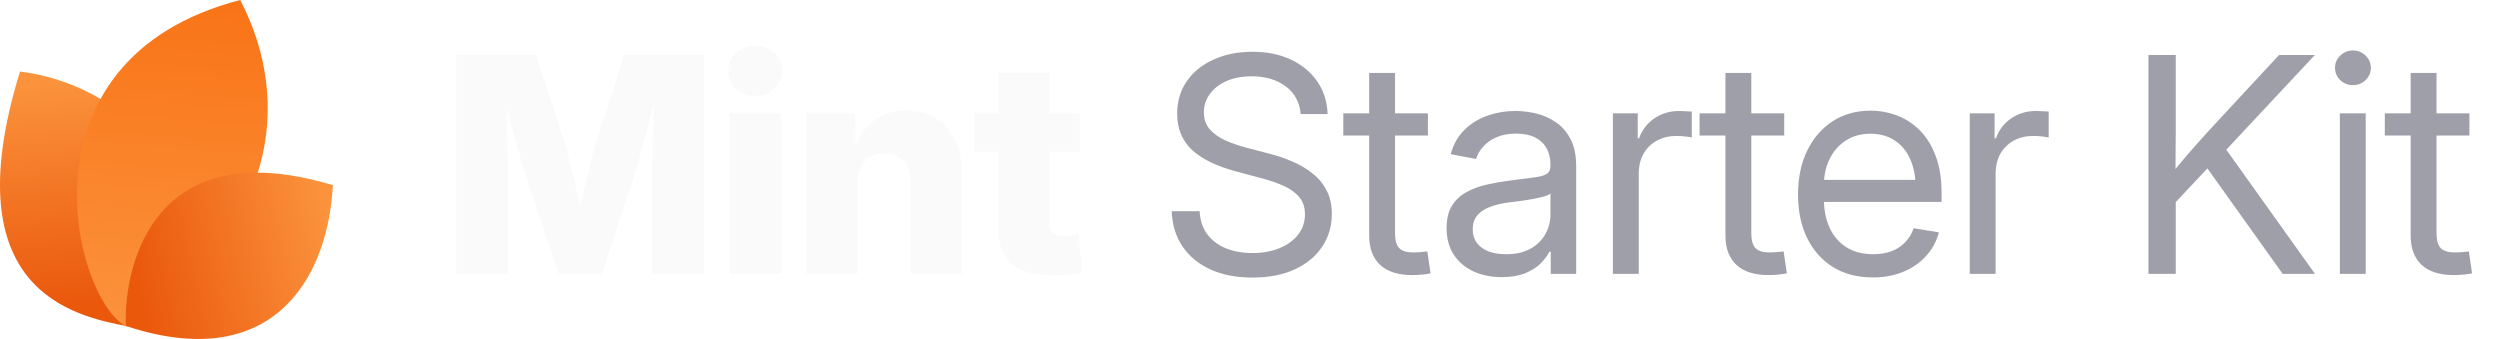
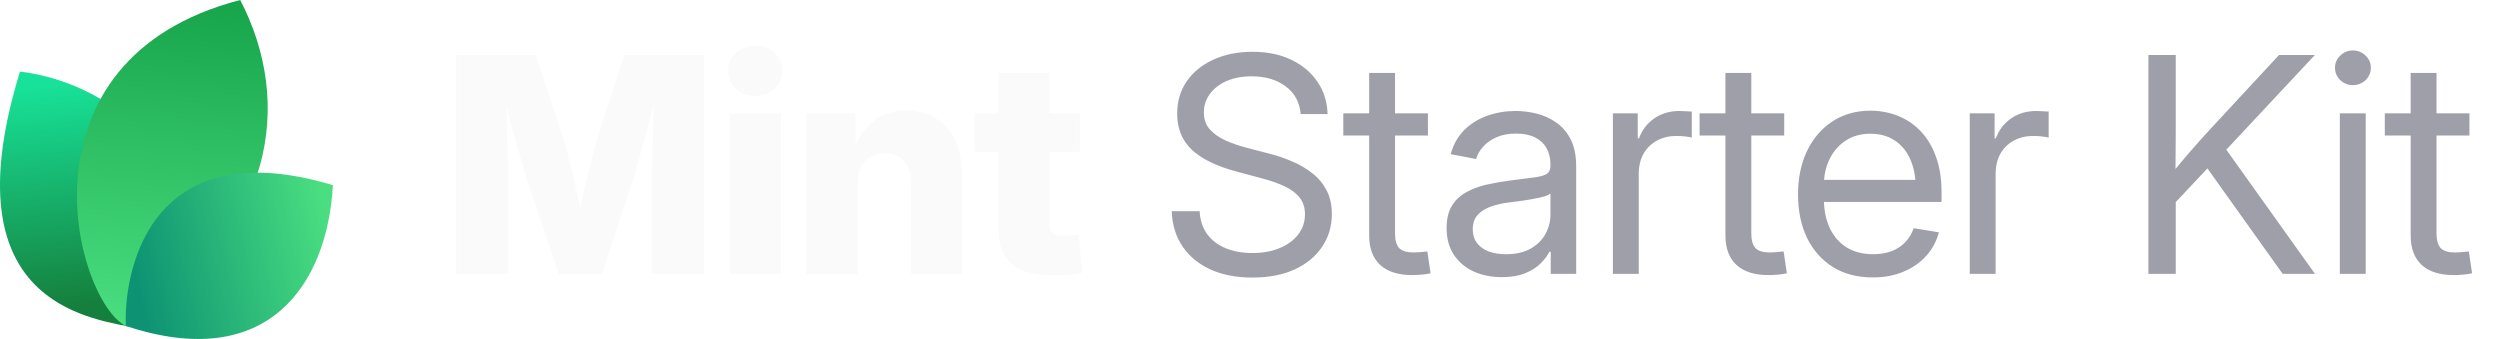
<svg xmlns="http://www.w3.org/2000/svg" width="177" height="24" viewBox="0 0 177 24" fill="none">
  <path d="M9.061 23.108C5.268 22.377 -3.391 20.627 1.417 5.064C9.634 6.099 16.973 14.064 9.061 23.108Z" fill="url(#paint0_linear_17557_2145)" />
  <path d="M8.919 23.094C5.276 21.222 0.784 4.209 17.007 0C20.757 7.193 19.621 16.545 8.919 23.094Z" fill="url(#paint1_linear_17557_2145)" />
  <path d="M8.914 23.079C8.735 19.882 10.159 9.085 23.57 13.111C23.181 20.123 18.984 26.418 8.914 23.079Z" fill="url(#paint2_linear_17557_2145)" />
  <path d="M32.301 19.392V3.894H37.938L39.925 9.948C40.036 10.315 40.164 10.787 40.31 11.362C40.462 11.938 40.611 12.552 40.757 13.204C40.91 13.855 41.048 14.483 41.173 15.086C41.305 15.682 41.412 16.192 41.495 16.615H40.695C40.771 16.192 40.871 15.682 40.996 15.086C41.128 14.49 41.267 13.866 41.412 13.214C41.565 12.562 41.714 11.948 41.86 11.373C42.005 10.79 42.133 10.315 42.244 9.948L44.2 3.894H49.848V19.392H46.166V12.704C46.166 12.357 46.173 11.917 46.187 11.383C46.2 10.849 46.214 10.27 46.228 9.646C46.249 9.022 46.266 8.391 46.28 7.753C46.301 7.115 46.311 6.519 46.311 5.964H46.623C46.485 6.561 46.332 7.181 46.166 7.826C45.999 8.471 45.833 9.102 45.666 9.719C45.507 10.336 45.351 10.901 45.198 11.414C45.053 11.928 44.928 12.357 44.824 12.704L42.608 19.392H39.561L37.314 12.704C37.203 12.357 37.072 11.928 36.919 11.414C36.773 10.901 36.614 10.34 36.441 9.729C36.274 9.112 36.104 8.481 35.931 7.836C35.764 7.192 35.608 6.567 35.463 5.964H35.827C35.834 6.512 35.844 7.105 35.858 7.743C35.872 8.374 35.886 9.005 35.9 9.636C35.92 10.26 35.938 10.839 35.952 11.373C35.965 11.907 35.972 12.351 35.972 12.704V19.392H32.301ZM51.668 19.392V8.024H55.288V19.392H51.668ZM53.468 6.786C52.927 6.786 52.473 6.616 52.105 6.276C51.738 5.93 51.554 5.507 51.554 5.007C51.554 4.508 51.738 4.088 52.105 3.749C52.473 3.409 52.927 3.239 53.468 3.239C54.009 3.239 54.463 3.409 54.83 3.749C55.198 4.082 55.382 4.501 55.382 5.007C55.382 5.507 55.198 5.93 54.83 6.276C54.463 6.616 54.009 6.786 53.468 6.786ZM60.708 13.027V19.392H57.088V8.024H60.551L60.593 10.967H60.281C60.593 10.024 61.061 9.268 61.685 8.7C62.309 8.124 63.138 7.836 64.171 7.836C64.975 7.836 65.672 8.017 66.262 8.377C66.851 8.731 67.302 9.234 67.614 9.885C67.933 10.537 68.092 11.307 68.092 12.194V19.392H64.483V12.912C64.483 12.26 64.32 11.754 63.994 11.394C63.675 11.033 63.221 10.853 62.632 10.853C62.25 10.853 61.914 10.936 61.623 11.102C61.332 11.269 61.106 11.515 60.947 11.841C60.787 12.16 60.708 12.555 60.708 13.027ZM76.456 8.024V10.749H69.008V8.024H76.456ZM70.683 5.163H74.292V15.783C74.292 16.102 74.361 16.334 74.5 16.48C74.646 16.625 74.899 16.698 75.259 16.698C75.405 16.698 75.596 16.688 75.831 16.667C76.074 16.646 76.251 16.629 76.362 16.615L76.632 19.309C76.313 19.378 75.963 19.427 75.582 19.455C75.207 19.482 74.836 19.496 74.469 19.496C73.2 19.496 72.25 19.222 71.619 18.674C70.995 18.127 70.683 17.308 70.683 16.22V5.163Z" fill="#FAFAFA" />
  <path d="M88.667 19.652C87.523 19.652 86.528 19.458 85.682 19.07C84.843 18.681 84.188 18.137 83.716 17.437C83.245 16.736 82.992 15.908 82.957 14.951H84.933C84.968 15.596 85.148 16.14 85.474 16.584C85.8 17.021 86.24 17.354 86.795 17.582C87.35 17.804 87.974 17.915 88.667 17.915C89.388 17.915 90.026 17.801 90.581 17.572C91.143 17.343 91.583 17.024 91.902 16.615C92.228 16.199 92.391 15.717 92.391 15.169C92.391 14.698 92.266 14.306 92.017 13.994C91.767 13.675 91.413 13.408 90.956 13.193C90.498 12.978 89.954 12.787 89.323 12.621L87.502 12.132C86.123 11.765 85.082 11.255 84.382 10.603C83.689 9.944 83.342 9.095 83.342 8.055C83.342 7.174 83.571 6.404 84.028 5.746C84.486 5.087 85.117 4.577 85.921 4.217C86.726 3.849 87.645 3.666 88.678 3.666C89.718 3.666 90.63 3.853 91.413 4.227C92.204 4.602 92.824 5.122 93.275 5.787C93.726 6.446 93.965 7.209 93.993 8.076H92.089C92.013 7.23 91.656 6.574 91.018 6.11C90.387 5.638 89.586 5.403 88.615 5.403C87.95 5.403 87.36 5.513 86.847 5.735C86.341 5.957 85.946 6.262 85.661 6.651C85.377 7.032 85.235 7.469 85.235 7.961C85.235 8.447 85.377 8.849 85.661 9.168C85.946 9.48 86.317 9.74 86.774 9.948C87.232 10.149 87.724 10.319 88.251 10.457L89.884 10.884C90.439 11.023 90.977 11.206 91.496 11.435C92.023 11.657 92.495 11.934 92.911 12.267C93.334 12.593 93.67 12.995 93.92 13.474C94.17 13.945 94.294 14.504 94.294 15.149C94.294 16.015 94.066 16.788 93.608 17.468C93.157 18.148 92.512 18.681 91.673 19.07C90.834 19.458 89.832 19.652 88.667 19.652ZM101.097 8.024V9.594H95.106V8.024H101.097ZM96.937 5.163H98.767V16.521C98.767 17 98.865 17.347 99.059 17.562C99.26 17.77 99.6 17.874 100.078 17.874C100.21 17.874 100.366 17.867 100.546 17.853C100.733 17.832 100.903 17.815 101.056 17.801L101.285 19.351C101.097 19.392 100.886 19.423 100.65 19.444C100.414 19.465 100.189 19.475 99.974 19.475C98.996 19.475 98.244 19.236 97.717 18.758C97.197 18.272 96.937 17.579 96.937 16.677V5.163ZM106.33 19.621C105.595 19.621 104.932 19.489 104.343 19.226C103.754 18.955 103.285 18.564 102.939 18.05C102.592 17.53 102.419 16.896 102.419 16.147C102.419 15.495 102.547 14.965 102.804 14.556C103.06 14.146 103.403 13.828 103.833 13.599C104.263 13.363 104.742 13.186 105.269 13.068C105.796 12.95 106.333 12.857 106.881 12.787C107.574 12.69 108.132 12.617 108.555 12.569C108.978 12.52 109.287 12.441 109.481 12.33C109.675 12.212 109.772 12.014 109.772 11.737V11.654C109.772 11.203 109.679 10.815 109.492 10.489C109.311 10.163 109.041 9.91 108.68 9.729C108.32 9.549 107.872 9.459 107.338 9.459C106.805 9.459 106.34 9.546 105.945 9.719C105.556 9.892 105.241 10.118 104.998 10.395C104.755 10.665 104.593 10.953 104.509 11.258L102.71 10.915C102.897 10.222 103.22 9.65 103.677 9.199C104.135 8.748 104.679 8.412 105.31 8.19C105.941 7.968 106.607 7.857 107.307 7.857C107.8 7.857 108.295 7.92 108.795 8.044C109.301 8.169 109.765 8.381 110.188 8.679C110.611 8.97 110.951 9.369 111.208 9.875C111.464 10.374 111.593 11.005 111.593 11.768V19.392H109.793V17.822H109.7C109.568 18.085 109.363 18.359 109.086 18.643C108.809 18.921 108.444 19.153 107.994 19.34C107.543 19.527 106.988 19.621 106.33 19.621ZM106.621 17.998C107.321 17.998 107.904 17.867 108.368 17.603C108.84 17.333 109.19 16.986 109.419 16.563C109.654 16.133 109.772 15.682 109.772 15.211V13.692C109.703 13.769 109.554 13.841 109.325 13.911C109.096 13.973 108.829 14.032 108.524 14.088C108.226 14.143 107.921 14.192 107.609 14.233C107.304 14.275 107.033 14.309 106.798 14.337C106.354 14.393 105.938 14.49 105.549 14.628C105.168 14.76 104.86 14.954 104.624 15.211C104.388 15.467 104.27 15.811 104.27 16.241C104.27 16.615 104.367 16.934 104.561 17.198C104.762 17.461 105.04 17.662 105.393 17.801C105.747 17.933 106.156 17.998 106.621 17.998ZM114.193 19.392V8.024H115.951V9.792H116.045C116.253 9.209 116.61 8.741 117.116 8.388C117.622 8.034 118.219 7.857 118.905 7.857C119.058 7.857 119.217 7.864 119.384 7.878C119.55 7.885 119.682 7.892 119.779 7.899V9.74C119.716 9.719 119.578 9.695 119.363 9.667C119.155 9.639 118.922 9.625 118.666 9.625C118.174 9.625 117.726 9.733 117.324 9.948C116.922 10.163 116.603 10.471 116.367 10.874C116.138 11.276 116.024 11.758 116.024 12.319V19.392H114.193ZM126.322 8.024V9.594H120.33V8.024H126.322ZM122.161 5.163H123.992V16.521C123.992 17 124.089 17.347 124.283 17.562C124.484 17.77 124.824 17.874 125.302 17.874C125.434 17.874 125.59 17.867 125.77 17.853C125.958 17.832 126.127 17.815 126.28 17.801L126.509 19.351C126.322 19.392 126.11 19.423 125.874 19.444C125.639 19.465 125.413 19.475 125.198 19.475C124.221 19.475 123.468 19.236 122.941 18.758C122.421 18.272 122.161 17.579 122.161 16.677V5.163ZM132.604 19.642C131.502 19.642 130.555 19.396 129.765 18.903C128.974 18.404 128.364 17.714 127.934 16.834C127.511 15.946 127.3 14.927 127.3 13.775C127.3 12.611 127.511 11.584 127.934 10.697C128.364 9.802 128.964 9.102 129.734 8.596C130.51 8.089 131.408 7.836 132.428 7.836C133.1 7.836 133.738 7.954 134.341 8.19C134.952 8.426 135.489 8.783 135.954 9.261C136.425 9.74 136.793 10.343 137.056 11.071C137.327 11.792 137.462 12.645 137.462 13.63V14.296H128.433V12.735H136.463L135.631 13.297C135.631 12.541 135.506 11.876 135.257 11.3C135.007 10.725 134.643 10.277 134.165 9.958C133.686 9.632 133.107 9.469 132.428 9.469C131.748 9.469 131.162 9.632 130.67 9.958C130.177 10.284 129.796 10.725 129.526 11.279C129.262 11.827 129.13 12.441 129.13 13.12V14.046C129.13 14.864 129.273 15.572 129.557 16.168C129.841 16.757 130.243 17.211 130.763 17.53C131.283 17.842 131.901 17.998 132.615 17.998C133.093 17.998 133.523 17.929 133.905 17.79C134.293 17.645 134.619 17.433 134.882 17.156C135.153 16.879 135.354 16.546 135.486 16.157L137.275 16.449C137.108 17.08 136.81 17.634 136.38 18.113C135.95 18.591 135.413 18.966 134.768 19.236C134.123 19.507 133.402 19.642 132.604 19.642ZM139.459 19.392V8.024H141.217V9.792H141.311C141.519 9.209 141.876 8.741 142.382 8.388C142.888 8.034 143.485 7.857 144.171 7.857C144.324 7.857 144.483 7.864 144.649 7.878C144.816 7.885 144.948 7.892 145.045 7.899V9.74C144.982 9.719 144.844 9.695 144.629 9.667C144.421 9.639 144.188 9.625 143.932 9.625C143.439 9.625 142.992 9.733 142.59 9.948C142.188 10.163 141.869 10.471 141.633 10.874C141.404 11.276 141.29 11.758 141.29 12.319V19.392H139.459ZM153.429 14.961V12.715C153.783 12.257 154.136 11.82 154.49 11.404C154.844 10.981 155.204 10.565 155.572 10.156C155.939 9.74 156.314 9.327 156.695 8.918L161.355 3.894H163.893L157.277 10.967H157.184L153.429 14.961ZM152.108 19.392V3.894H154.043V9.241L154.022 12.559L154.043 13.505V19.392H152.108ZM161.615 19.392L155.967 11.477L157.173 9.969L163.903 19.392H161.615ZM165.661 19.392V8.024H167.492V19.392H165.661ZM166.587 6.027C166.24 6.027 165.942 5.909 165.692 5.673C165.443 5.43 165.318 5.139 165.318 4.799C165.318 4.459 165.443 4.172 165.692 3.936C165.942 3.693 166.24 3.572 166.587 3.572C166.934 3.572 167.232 3.693 167.482 3.936C167.731 4.172 167.856 4.459 167.856 4.799C167.856 5.139 167.731 5.43 167.482 5.673C167.232 5.909 166.934 6.027 166.587 6.027ZM174.836 8.024V9.594H168.844V8.024H174.836ZM170.675 5.163H172.506V16.521C172.506 17 172.603 17.347 172.797 17.562C172.998 17.77 173.338 17.874 173.816 17.874C173.948 17.874 174.104 17.867 174.284 17.853C174.472 17.832 174.641 17.815 174.794 17.801L175.023 19.351C174.836 19.392 174.624 19.423 174.388 19.444C174.153 19.465 173.927 19.475 173.712 19.475C172.735 19.475 171.982 19.236 171.455 18.758C170.935 18.272 170.675 17.579 170.675 16.677V5.163Z" fill="#9F9FA9" />
  <defs>
    <linearGradient id="paint0_linear_17557_2145" x1="3.776" y1="5.916" x2="5.232" y2="21.559" gradientUnits="userSpaceOnUse">
-       <stop stop-color="#FB923C" />
-       <stop offset="1" stop-color="#EA580C" />
+       <stop stop-color="#18E299" />
+       <stop offset="1" stop-color="#15803D" />
    </linearGradient>
    <linearGradient id="paint1_linear_17557_2145" x1="12.171" y1="-0.718" x2="10.19" y2="22.983" gradientUnits="userSpaceOnUse">
-       <stop stop-color="#F97316" />
-       <stop offset="1" stop-color="#FB923C" />
+       <stop stop-color="#16A34A" />
+       <stop offset="1" stop-color="#4ADE80" />
    </linearGradient>
    <linearGradient id="paint2_linear_17557_2145" x1="23.133" y1="15.353" x2="9.338" y2="18.52" gradientUnits="userSpaceOnUse">
-       <stop stop-color="#FB923C" />
-       <stop offset="1" stop-color="#EA580C" />
+       <stop stop-color="#4ADE80" />
+       <stop offset="1" stop-color="#0D9373" />
    </linearGradient>
  </defs>
</svg>
